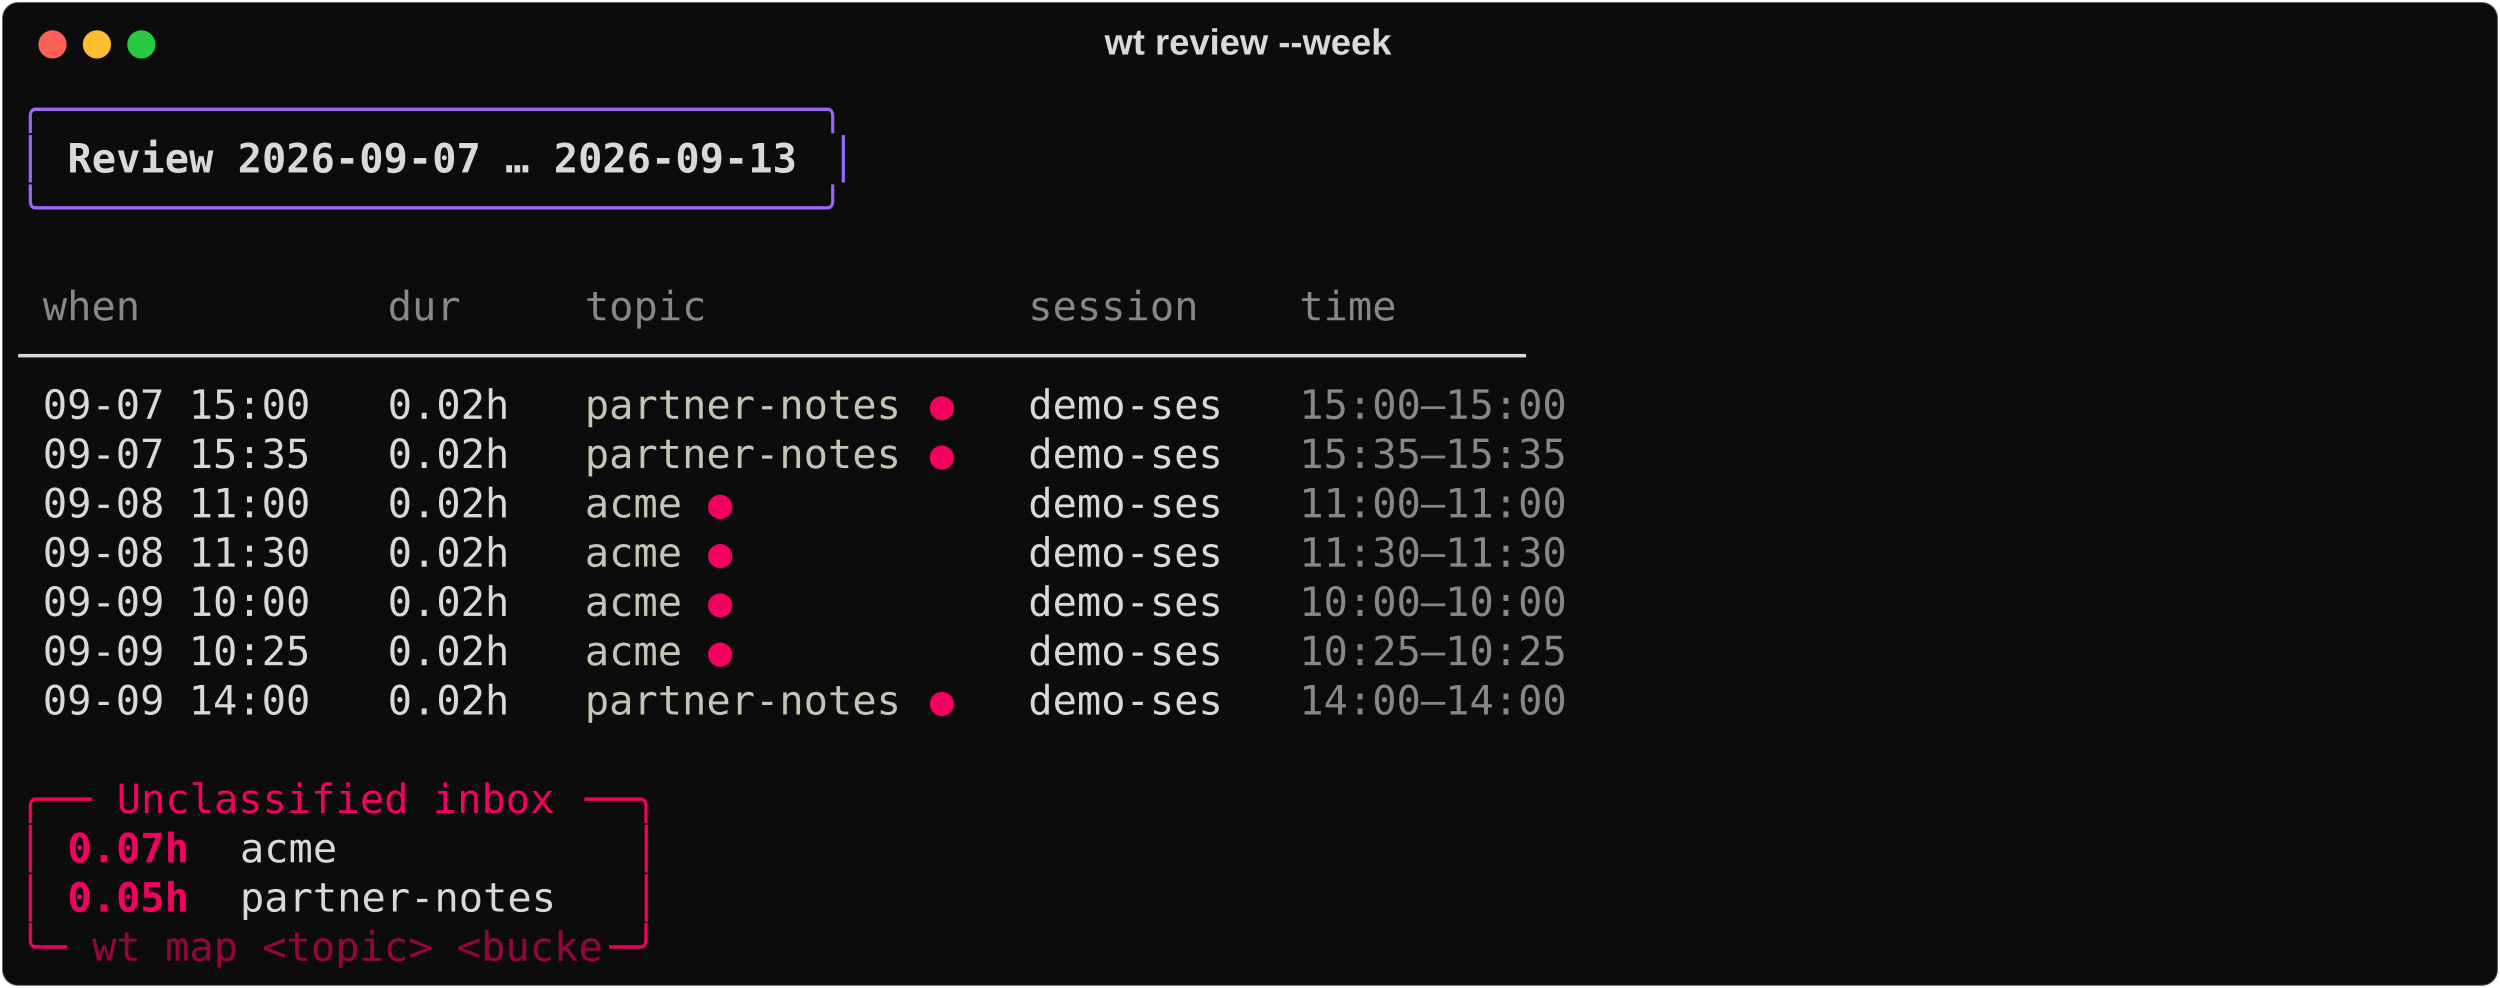
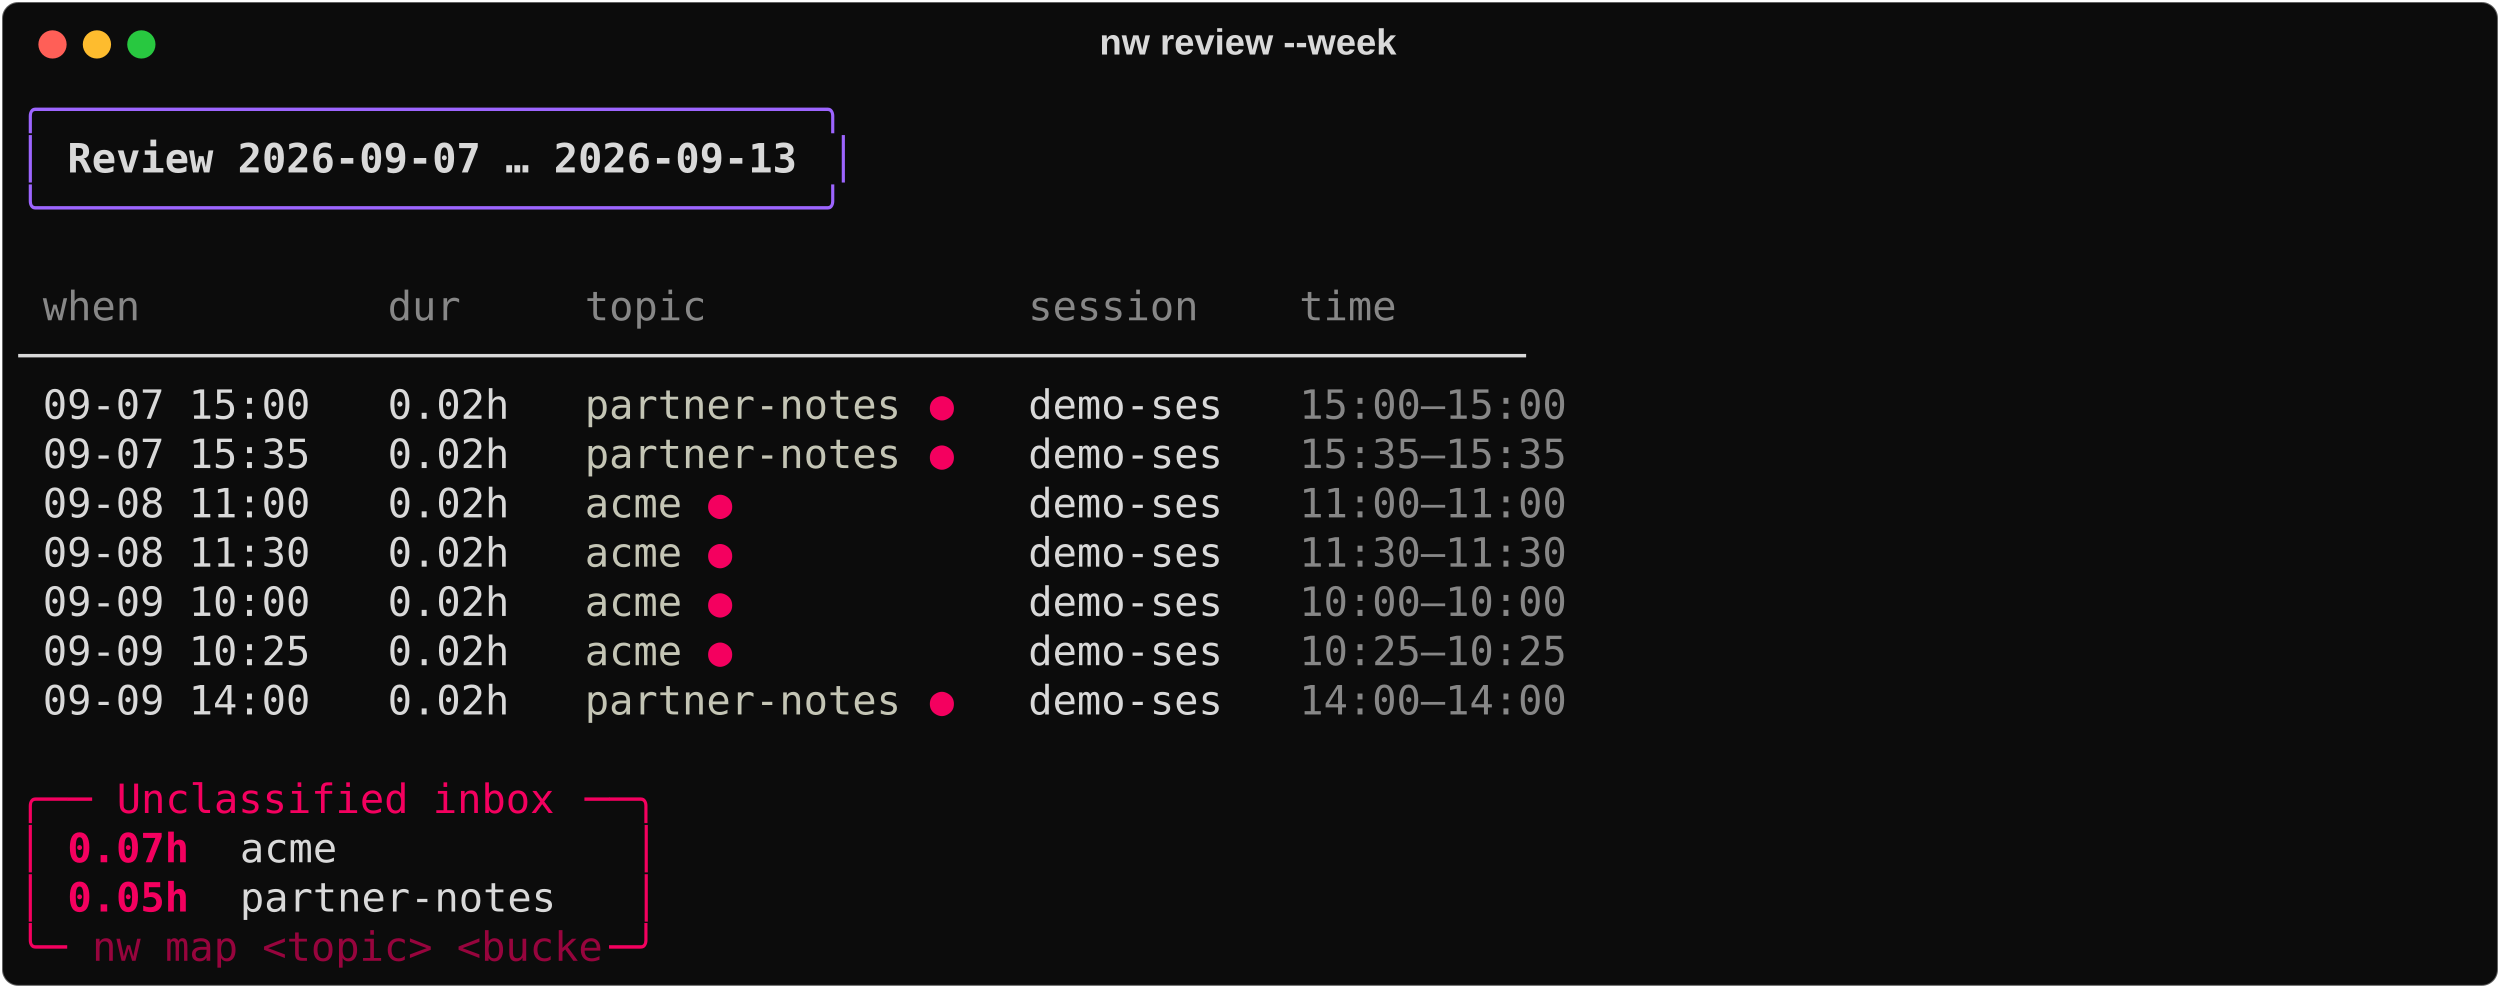
<svg xmlns="http://www.w3.org/2000/svg" class="rich-terminal" viewBox="0 0 1238 489.2">
  <style>

    @font-face {
        font-family: "Fira Code";
        src: local("FiraCode-Regular"),
                url("https://cdnjs.cloudflare.com/ajax/libs/firacode/6.2.0/woff2/FiraCode-Regular.woff2") format("woff2"),
                url("https://cdnjs.cloudflare.com/ajax/libs/firacode/6.2.0/woff/FiraCode-Regular.woff") format("woff");
        font-style: normal;
        font-weight: 400;
    }
    @font-face {
        font-family: "Fira Code";
        src: local("FiraCode-Bold"),
                url("https://cdnjs.cloudflare.com/ajax/libs/firacode/6.2.0/woff2/FiraCode-Bold.woff2") format("woff2"),
                url("https://cdnjs.cloudflare.com/ajax/libs/firacode/6.2.0/woff/FiraCode-Bold.woff") format("woff");
        font-style: bold;
        font-weight: 700;
    }

    .terminal-800421940-matrix {
        font-family: Fira Code, monospace;
        font-size: 20px;
        line-height: 24.4px;
        font-variant-east-asian: full-width;
    }

    .terminal-800421940-title {
        font-size: 18px;
        font-weight: bold;
        font-family: arial;
    }

    .terminal-800421940-r1 { fill: #9d65ff }
.terminal-800421940-r2 { fill: #d9d9d9 }
.terminal-800421940-r3 { fill: #d9d9d9;font-weight: bold }
.terminal-800421940-r4 { fill: #878787 }
.terminal-800421940-r5 { fill: #c4c5b5 }
.terminal-800421940-r6 { fill: #f4005f;font-weight: bold }
.terminal-800421940-r7 { fill: #f4005f }
.terminal-800421940-r8 { fill: #97043d }
    </style>
  <defs>
    <clipPath id="terminal-800421940-clip-terminal">
      <rect x="0" y="0" width="1219.0" height="438.2" />
    </clipPath>
    <clipPath id="terminal-800421940-line-0">
      <rect x="0" y="1.5" width="1220" height="24.65" />
    </clipPath>
    <clipPath id="terminal-800421940-line-1">
      <rect x="0" y="25.9" width="1220" height="24.65" />
    </clipPath>
    <clipPath id="terminal-800421940-line-2">
      <rect x="0" y="50.3" width="1220" height="24.65" />
    </clipPath>
    <clipPath id="terminal-800421940-line-3">
      <rect x="0" y="74.7" width="1220" height="24.65" />
    </clipPath>
    <clipPath id="terminal-800421940-line-4">
      <rect x="0" y="99.1" width="1220" height="24.65" />
    </clipPath>
    <clipPath id="terminal-800421940-line-5">
      <rect x="0" y="123.5" width="1220" height="24.65" />
    </clipPath>
    <clipPath id="terminal-800421940-line-6">
      <rect x="0" y="147.9" width="1220" height="24.65" />
    </clipPath>
    <clipPath id="terminal-800421940-line-7">
      <rect x="0" y="172.3" width="1220" height="24.65" />
    </clipPath>
    <clipPath id="terminal-800421940-line-8">
      <rect x="0" y="196.7" width="1220" height="24.65" />
    </clipPath>
    <clipPath id="terminal-800421940-line-9">
      <rect x="0" y="221.1" width="1220" height="24.65" />
    </clipPath>
    <clipPath id="terminal-800421940-line-10">
      <rect x="0" y="245.5" width="1220" height="24.65" />
    </clipPath>
    <clipPath id="terminal-800421940-line-11">
      <rect x="0" y="269.9" width="1220" height="24.65" />
    </clipPath>
    <clipPath id="terminal-800421940-line-12">
      <rect x="0" y="294.3" width="1220" height="24.65" />
    </clipPath>
    <clipPath id="terminal-800421940-line-13">
      <rect x="0" y="318.7" width="1220" height="24.65" />
    </clipPath>
    <clipPath id="terminal-800421940-line-14">
      <rect x="0" y="343.1" width="1220" height="24.65" />
    </clipPath>
    <clipPath id="terminal-800421940-line-15">
      <rect x="0" y="367.5" width="1220" height="24.65" />
    </clipPath>
    <clipPath id="terminal-800421940-line-16">
      <rect x="0" y="391.9" width="1220" height="24.65" />
    </clipPath>
  </defs>
  <rect fill="#0c0c0c" stroke="rgba(255,255,255,0.35)" stroke-width="1" x="1" y="1" width="1236" height="487.2" rx="8" />
-   <text class="terminal-800421940-title" fill="#d9d9d9" text-anchor="middle" x="618" y="27">wt review --week</text>
+   <text class="terminal-800421940-title" fill="#d9d9d9" text-anchor="middle" x="618" y="27">nw review --week</text>
  <g transform="translate(26,22)">
    <circle cx="0" cy="0" r="7" fill="#ff5f57" />
    <circle cx="22" cy="0" r="7" fill="#febc2e" />
    <circle cx="44" cy="0" r="7" fill="#28c840" />
  </g>
  <g transform="translate(9, 41)" clip-path="url(#terminal-800421940-clip-terminal)">
    <g class="terminal-800421940-matrix">
      <text class="terminal-800421940-r1" x="0" y="20" textLength="414.8" clip-path="url(#terminal-800421940-line-0)">╭────────────────────────────────╮</text>
      <text class="terminal-800421940-r2" x="1220" y="20" textLength="12.2" clip-path="url(#terminal-800421940-line-0)">
</text>
      <text class="terminal-800421940-r1" x="0" y="44.4" textLength="12.2" clip-path="url(#terminal-800421940-line-1)">│</text>
      <text class="terminal-800421940-r3" x="24.4" y="44.4" textLength="366" clip-path="url(#terminal-800421940-line-1)">Review 2026-09-07 … 2026-09-13</text>
      <text class="terminal-800421940-r1" x="402.6" y="44.4" textLength="12.2" clip-path="url(#terminal-800421940-line-1)">│</text>
      <text class="terminal-800421940-r2" x="1220" y="44.4" textLength="12.2" clip-path="url(#terminal-800421940-line-1)">
</text>
      <text class="terminal-800421940-r1" x="0" y="68.8" textLength="414.8" clip-path="url(#terminal-800421940-line-2)">╰────────────────────────────────╯</text>
      <text class="terminal-800421940-r2" x="1220" y="68.8" textLength="12.2" clip-path="url(#terminal-800421940-line-2)">
</text>
      <text class="terminal-800421940-r2" x="1220" y="93.2" textLength="12.2" clip-path="url(#terminal-800421940-line-3)">
</text>
      <text class="terminal-800421940-r4" x="12.2" y="117.6" textLength="134.2" clip-path="url(#terminal-800421940-line-4)">when       </text>
      <text class="terminal-800421940-r4" x="183" y="117.6" textLength="61" clip-path="url(#terminal-800421940-line-4)">  dur</text>
      <text class="terminal-800421940-r4" x="280.6" y="117.6" textLength="183" clip-path="url(#terminal-800421940-line-4)">topic          </text>
      <text class="terminal-800421940-r4" x="500.2" y="117.6" textLength="97.6" clip-path="url(#terminal-800421940-line-4)">session </text>
      <text class="terminal-800421940-r4" x="634.4" y="117.6" textLength="134.2" clip-path="url(#terminal-800421940-line-4)">time       </text>
      <text class="terminal-800421940-r2" x="1220" y="117.6" textLength="12.2" clip-path="url(#terminal-800421940-line-4)">
</text>
      <text class="terminal-800421940-r2" x="0" y="142" textLength="780.8" clip-path="url(#terminal-800421940-line-5)"> ────────────────────────────────────────────────────────────── </text>
      <text class="terminal-800421940-r2" x="1220" y="142" textLength="12.2" clip-path="url(#terminal-800421940-line-5)">
</text>
      <text class="terminal-800421940-r2" x="12.2" y="166.4" textLength="134.2" clip-path="url(#terminal-800421940-line-6)">09-07 15:00</text>
      <text class="terminal-800421940-r2" x="183" y="166.4" textLength="61" clip-path="url(#terminal-800421940-line-6)">0.02h</text>
      <text class="terminal-800421940-r5" x="280.6" y="166.4" textLength="158.6" clip-path="url(#terminal-800421940-line-6)">partner-notes</text>
      <text class="terminal-800421940-r6" x="451.4" y="166.4" textLength="12.2" clip-path="url(#terminal-800421940-line-6)">●</text>
      <text class="terminal-800421940-r2" x="500.2" y="166.4" textLength="97.6" clip-path="url(#terminal-800421940-line-6)">demo-ses</text>
      <text class="terminal-800421940-r4" x="634.4" y="166.4" textLength="134.2" clip-path="url(#terminal-800421940-line-6)">15:00–15:00</text>
      <text class="terminal-800421940-r2" x="1220" y="166.4" textLength="12.2" clip-path="url(#terminal-800421940-line-6)">
</text>
      <text class="terminal-800421940-r2" x="12.2" y="190.8" textLength="134.2" clip-path="url(#terminal-800421940-line-7)">09-07 15:35</text>
      <text class="terminal-800421940-r2" x="183" y="190.8" textLength="61" clip-path="url(#terminal-800421940-line-7)">0.02h</text>
      <text class="terminal-800421940-r5" x="280.6" y="190.8" textLength="158.6" clip-path="url(#terminal-800421940-line-7)">partner-notes</text>
      <text class="terminal-800421940-r6" x="451.4" y="190.8" textLength="12.2" clip-path="url(#terminal-800421940-line-7)">●</text>
      <text class="terminal-800421940-r2" x="500.2" y="190.8" textLength="97.6" clip-path="url(#terminal-800421940-line-7)">demo-ses</text>
      <text class="terminal-800421940-r4" x="634.4" y="190.8" textLength="134.2" clip-path="url(#terminal-800421940-line-7)">15:35–15:35</text>
      <text class="terminal-800421940-r2" x="1220" y="190.8" textLength="12.2" clip-path="url(#terminal-800421940-line-7)">
</text>
      <text class="terminal-800421940-r2" x="12.2" y="215.2" textLength="134.2" clip-path="url(#terminal-800421940-line-8)">09-08 11:00</text>
      <text class="terminal-800421940-r2" x="183" y="215.2" textLength="61" clip-path="url(#terminal-800421940-line-8)">0.02h</text>
      <text class="terminal-800421940-r5" x="280.6" y="215.2" textLength="48.8" clip-path="url(#terminal-800421940-line-8)">acme</text>
      <text class="terminal-800421940-r6" x="341.6" y="215.2" textLength="12.2" clip-path="url(#terminal-800421940-line-8)">●</text>
      <text class="terminal-800421940-r2" x="500.2" y="215.2" textLength="97.6" clip-path="url(#terminal-800421940-line-8)">demo-ses</text>
      <text class="terminal-800421940-r4" x="634.4" y="215.2" textLength="134.2" clip-path="url(#terminal-800421940-line-8)">11:00–11:00</text>
      <text class="terminal-800421940-r2" x="1220" y="215.2" textLength="12.2" clip-path="url(#terminal-800421940-line-8)">
</text>
      <text class="terminal-800421940-r2" x="12.2" y="239.6" textLength="134.2" clip-path="url(#terminal-800421940-line-9)">09-08 11:30</text>
      <text class="terminal-800421940-r2" x="183" y="239.6" textLength="61" clip-path="url(#terminal-800421940-line-9)">0.02h</text>
      <text class="terminal-800421940-r5" x="280.6" y="239.6" textLength="48.8" clip-path="url(#terminal-800421940-line-9)">acme</text>
      <text class="terminal-800421940-r6" x="341.6" y="239.6" textLength="12.2" clip-path="url(#terminal-800421940-line-9)">●</text>
      <text class="terminal-800421940-r2" x="500.2" y="239.6" textLength="97.6" clip-path="url(#terminal-800421940-line-9)">demo-ses</text>
      <text class="terminal-800421940-r4" x="634.4" y="239.6" textLength="134.2" clip-path="url(#terminal-800421940-line-9)">11:30–11:30</text>
      <text class="terminal-800421940-r2" x="1220" y="239.6" textLength="12.2" clip-path="url(#terminal-800421940-line-9)">
</text>
      <text class="terminal-800421940-r2" x="12.2" y="264" textLength="134.2" clip-path="url(#terminal-800421940-line-10)">09-09 10:00</text>
      <text class="terminal-800421940-r2" x="183" y="264" textLength="61" clip-path="url(#terminal-800421940-line-10)">0.02h</text>
      <text class="terminal-800421940-r5" x="280.6" y="264" textLength="48.8" clip-path="url(#terminal-800421940-line-10)">acme</text>
      <text class="terminal-800421940-r6" x="341.6" y="264" textLength="12.2" clip-path="url(#terminal-800421940-line-10)">●</text>
      <text class="terminal-800421940-r2" x="500.2" y="264" textLength="97.6" clip-path="url(#terminal-800421940-line-10)">demo-ses</text>
      <text class="terminal-800421940-r4" x="634.4" y="264" textLength="134.2" clip-path="url(#terminal-800421940-line-10)">10:00–10:00</text>
      <text class="terminal-800421940-r2" x="1220" y="264" textLength="12.2" clip-path="url(#terminal-800421940-line-10)">
</text>
      <text class="terminal-800421940-r2" x="12.2" y="288.4" textLength="134.2" clip-path="url(#terminal-800421940-line-11)">09-09 10:25</text>
      <text class="terminal-800421940-r2" x="183" y="288.4" textLength="61" clip-path="url(#terminal-800421940-line-11)">0.02h</text>
      <text class="terminal-800421940-r5" x="280.6" y="288.4" textLength="48.8" clip-path="url(#terminal-800421940-line-11)">acme</text>
      <text class="terminal-800421940-r6" x="341.6" y="288.4" textLength="12.2" clip-path="url(#terminal-800421940-line-11)">●</text>
      <text class="terminal-800421940-r2" x="500.2" y="288.4" textLength="97.6" clip-path="url(#terminal-800421940-line-11)">demo-ses</text>
      <text class="terminal-800421940-r4" x="634.4" y="288.4" textLength="134.2" clip-path="url(#terminal-800421940-line-11)">10:25–10:25</text>
      <text class="terminal-800421940-r2" x="1220" y="288.4" textLength="12.2" clip-path="url(#terminal-800421940-line-11)">
</text>
      <text class="terminal-800421940-r2" x="12.2" y="312.8" textLength="134.2" clip-path="url(#terminal-800421940-line-12)">09-09 14:00</text>
      <text class="terminal-800421940-r2" x="183" y="312.8" textLength="61" clip-path="url(#terminal-800421940-line-12)">0.02h</text>
      <text class="terminal-800421940-r5" x="280.6" y="312.8" textLength="158.6" clip-path="url(#terminal-800421940-line-12)">partner-notes</text>
      <text class="terminal-800421940-r6" x="451.4" y="312.8" textLength="12.2" clip-path="url(#terminal-800421940-line-12)">●</text>
      <text class="terminal-800421940-r2" x="500.2" y="312.8" textLength="97.6" clip-path="url(#terminal-800421940-line-12)">demo-ses</text>
      <text class="terminal-800421940-r4" x="634.4" y="312.8" textLength="134.2" clip-path="url(#terminal-800421940-line-12)">14:00–14:00</text>
      <text class="terminal-800421940-r2" x="1220" y="312.8" textLength="12.2" clip-path="url(#terminal-800421940-line-12)">
</text>
      <text class="terminal-800421940-r2" x="1220" y="337.2" textLength="12.2" clip-path="url(#terminal-800421940-line-13)">
</text>
      <text class="terminal-800421940-r7" x="0" y="361.6" textLength="24.4" clip-path="url(#terminal-800421940-line-14)">╭─</text>
      <text class="terminal-800421940-r7" x="24.4" y="361.6" textLength="12.2" clip-path="url(#terminal-800421940-line-14)">─</text>
      <text class="terminal-800421940-r7" x="48.8" y="361.6" textLength="219.6" clip-path="url(#terminal-800421940-line-14)">Unclassified inbox</text>
      <text class="terminal-800421940-r7" x="280.6" y="361.6" textLength="12.2" clip-path="url(#terminal-800421940-line-14)">─</text>
      <text class="terminal-800421940-r7" x="292.8" y="361.6" textLength="24.4" clip-path="url(#terminal-800421940-line-14)">─╮</text>
      <text class="terminal-800421940-r2" x="1220" y="361.6" textLength="12.2" clip-path="url(#terminal-800421940-line-14)">
</text>
      <text class="terminal-800421940-r7" x="0" y="386" textLength="12.2" clip-path="url(#terminal-800421940-line-15)">│</text>
      <text class="terminal-800421940-r6" x="24.4" y="386" textLength="85.4" clip-path="url(#terminal-800421940-line-15)">  0.07h</text>
      <text class="terminal-800421940-r2" x="109.8" y="386" textLength="73.2" clip-path="url(#terminal-800421940-line-15)">  acme</text>
      <text class="terminal-800421940-r7" x="305" y="386" textLength="12.2" clip-path="url(#terminal-800421940-line-15)">│</text>
      <text class="terminal-800421940-r2" x="1220" y="386" textLength="12.2" clip-path="url(#terminal-800421940-line-15)">
</text>
      <text class="terminal-800421940-r7" x="0" y="410.4" textLength="12.2" clip-path="url(#terminal-800421940-line-16)">│</text>
      <text class="terminal-800421940-r6" x="24.4" y="410.4" textLength="85.4" clip-path="url(#terminal-800421940-line-16)">  0.05h</text>
      <text class="terminal-800421940-r2" x="109.8" y="410.4" textLength="183" clip-path="url(#terminal-800421940-line-16)">  partner-notes</text>
      <text class="terminal-800421940-r7" x="305" y="410.4" textLength="12.2" clip-path="url(#terminal-800421940-line-16)">│</text>
      <text class="terminal-800421940-r2" x="1220" y="410.4" textLength="12.2" clip-path="url(#terminal-800421940-line-16)">
</text>
      <text class="terminal-800421940-r7" x="0" y="434.8" textLength="24.4" clip-path="url(#terminal-800421940-line-17)">╰─</text>
-       <text class="terminal-800421940-r8" x="36.6" y="434.8" textLength="256.2" clip-path="url(#terminal-800421940-line-17)">wt map &lt;topic&gt; &lt;bucke</text>
+       <text class="terminal-800421940-r8" x="36.6" y="434.8" textLength="256.2" clip-path="url(#terminal-800421940-line-17)">nw map &lt;topic&gt; &lt;bucke</text>
      <text class="terminal-800421940-r7" x="292.8" y="434.8" textLength="24.4" clip-path="url(#terminal-800421940-line-17)">─╯</text>
      <text class="terminal-800421940-r2" x="1220" y="434.8" textLength="12.2" clip-path="url(#terminal-800421940-line-17)">
</text>
    </g>
  </g>
</svg>
